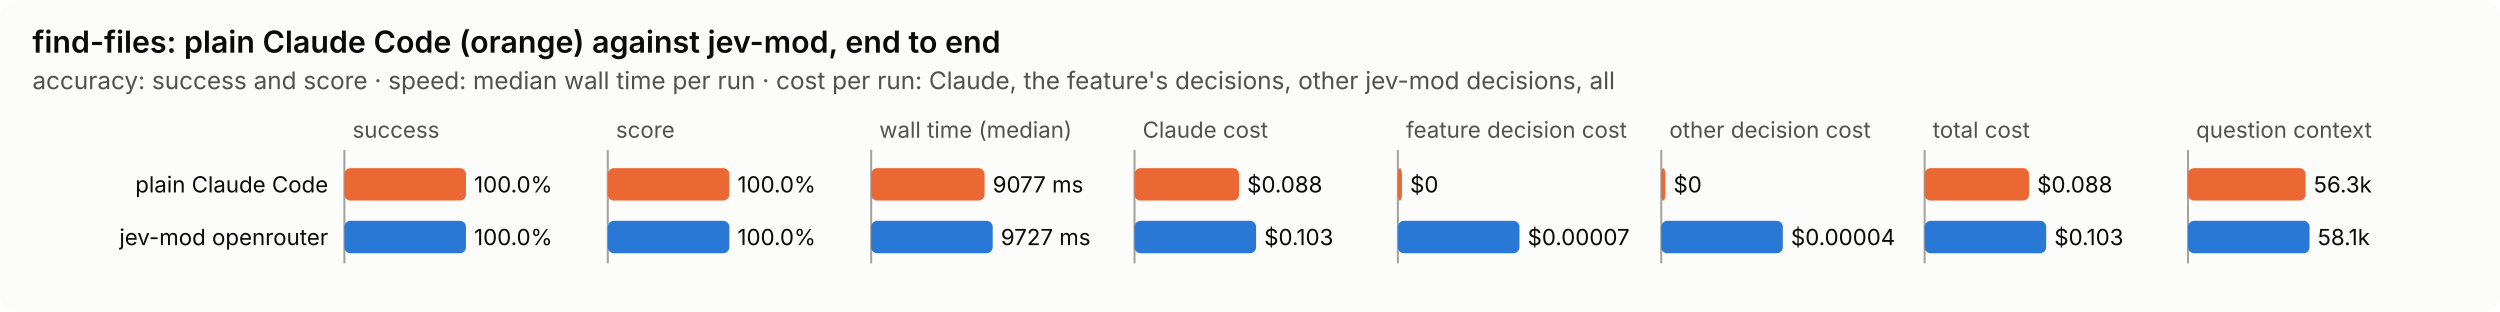
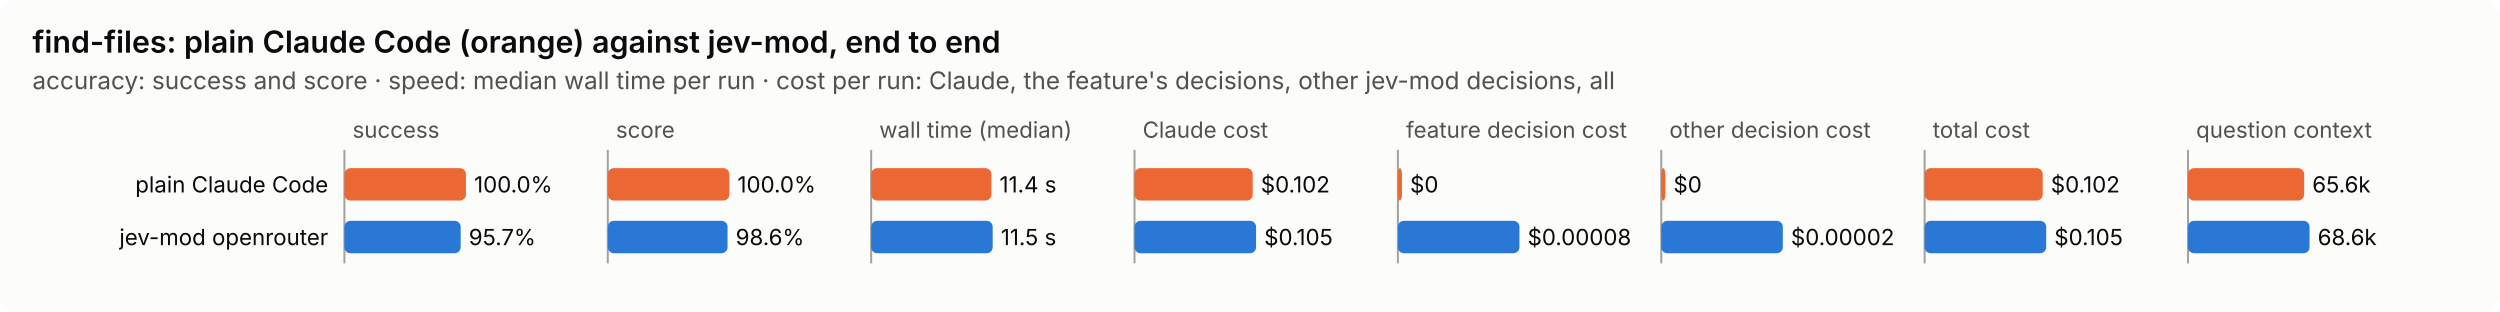
<svg xmlns="http://www.w3.org/2000/svg" viewBox="0 0 1234 154" width="1234" height="154" role="img" aria-label="find-files: plain Claude Code (orange) against jev-mod, end to end">
  <style>
text{font-family:system-ui,-apple-system,"Segoe UI",sans-serif}
.t{font-size:15px;font-weight:600}.st{font-size:12px}.ax{font-size:11px}.lab{font-size:11px}
.g,.a,.guide{stroke-width:1}.guide{stroke-dasharray:4 4}.fake{font-size:13px;font-weight:700}
- .bg{fill:#fcfcfb}.dot{stroke:#fcfcfb}text{fill:#0b0b0b}.st,.ax{fill:#52514e}.g{stroke:#e4e3df}.a,.guide{stroke:#a3a29c}.l1{stroke:#2a78d6}.d1{fill:#2a78d6}.l2{stroke:#eb6834}.d2{fill:#eb6834}.fake{fill:#c43534}
- @media (prefers-color-scheme: dark){.bg{fill:#1a1a19}.dot{stroke:#1a1a19}text{fill:#f0efec}.st,.ax{fill:#c3c2b7}.g{stroke:#353532}.a,.guide{stroke:#6b6a64}.l1{stroke:#3987e5}.d1{fill:#3987e5}.l2{stroke:#d95926}.d2{fill:#d95926}.fake{fill:#e66767}}
+ .bg{fill:#fcfcfb}.dot{stroke:#fcfcfb}.rg{stroke:#0b0b0b}text{fill:#0b0b0b}.st,.ax{fill:#52514e}.g{stroke:#e4e3df}.a,.guide{stroke:#a3a29c}.l1{stroke:#2a78d6}.d1{fill:#2a78d6}.l2{stroke:#eb6834}.d2{fill:#eb6834}.fake{fill:#c43534}
+ @media (prefers-color-scheme: dark){.bg{fill:#1a1a19}.dot{stroke:#1a1a19}.rg{stroke:#f0efec}text{fill:#f0efec}.st,.ax{fill:#c3c2b7}.g{stroke:#353532}.a,.guide{stroke:#6b6a64}.l1{stroke:#3987e5}.d1{fill:#3987e5}.l2{stroke:#d95926}.d2{fill:#d95926}.fake{fill:#e66767}}
</style>
  <rect width="1234" height="154" rx="8" class="bg" />
  <text class="t" x="16" y="26">find-files: plain Claude Code (orange) against jev-mod, end to end</text>
  <text class="st" x="16" y="44">accuracy: success and score · speed: median wall time per run · cost per run: Claude, the feature's decisions, other jev-mod decisions, all</text>
  <text class="lab" x="162" y="95" text-anchor="end">plain Claude Code</text>
  <text class="lab" x="162" y="121" text-anchor="end">jev-mod openrouter</text>
  <text class="ax" x="174" y="68">success</text>
  <line class="a" x1="170" x2="170" y1="74" y2="130" />
  <rect x="170" y="83" width="60" height="16" rx="3" class="d2" />
  <text class="lab" x="234" y="95">100.0%</text>
-   <rect x="170" y="109" width="60" height="16" rx="3" class="d1" />
-   <text class="lab" x="234" y="121">100.0%</text>
+   <rect x="170" y="109" width="57.39" height="16" rx="3" class="d1" />
+   <text class="lab" x="231.39" y="121">95.7%</text>
  <text class="ax" x="304" y="68">score</text>
  <line class="a" x1="300" x2="300" y1="74" y2="130" />
  <rect x="300" y="83" width="60" height="16" rx="3" class="d2" />
  <text class="lab" x="364" y="95">100.0%</text>
-   <rect x="300" y="109" width="60" height="16" rx="3" class="d1" />
-   <text class="lab" x="364" y="121">100.0%</text>
+   <rect x="300" y="109" width="59.13" height="16" rx="3" class="d1" />
+   <text class="lab" x="363.13" y="121">98.6%</text>
  <text class="ax" x="434" y="68">wall time (median)</text>
  <line class="a" x1="430" x2="430" y1="74" y2="130" />
-   <rect x="430" y="83" width="55.99" height="16" rx="3" class="d2" />
-   <text class="lab" x="489.99" y="95">9077 ms</text>
+   <rect x="430" y="83" width="59.35" height="16" rx="3" class="d2" />
+   <text class="lab" x="493.35" y="95">11.4 s</text>
  <rect x="430" y="109" width="60" height="16" rx="3" class="d1" />
-   <text class="lab" x="494" y="121">9727 ms</text>
+   <text class="lab" x="494" y="121">11.5 s</text>
  <text class="ax" x="564" y="68">Claude cost</text>
  <line class="a" x1="560" x2="560" y1="74" y2="130" />
-   <rect x="560" y="83" width="51.58" height="16" rx="3" class="d2" />
-   <text class="lab" x="615.58" y="95">$0.088</text>
+   <rect x="560" y="83" width="58.34" height="16" rx="3" class="d2" />
+   <text class="lab" x="622.34" y="95">$0.102</text>
  <rect x="560" y="109" width="60" height="16" rx="3" class="d1" />
-   <text class="lab" x="624" y="121">$0.103</text>
+   <text class="lab" x="624" y="121">$0.105</text>
  <text class="ax" x="694" y="68">feature decision cost</text>
  <line class="a" x1="690" x2="690" y1="74" y2="130" />
  <rect x="690" y="83" width="2" height="16" rx="3" class="d2" />
  <text class="lab" x="696" y="95">$0</text>
  <rect x="690" y="109" width="60" height="16" rx="3" class="d1" />
-   <text class="lab" x="754" y="121">$0.00007</text>
+   <text class="lab" x="754" y="121">$0.00008</text>
  <text class="ax" x="824" y="68">other decision cost</text>
  <line class="a" x1="820" x2="820" y1="74" y2="130" />
  <rect x="820" y="83" width="2" height="16" rx="3" class="d2" />
  <text class="lab" x="826" y="95">$0</text>
  <rect x="820" y="109" width="60" height="16" rx="3" class="d1" />
-   <text class="lab" x="884" y="121">$0.00004</text>
+   <text class="lab" x="884" y="121">$0.00002</text>
  <text class="ax" x="954" y="68">total cost</text>
  <line class="a" x1="950" x2="950" y1="74" y2="130" />
-   <rect x="950" y="83" width="51.53" height="16" rx="3" class="d2" />
-   <text class="lab" x="1005.53" y="95">$0.088</text>
+   <rect x="950" y="83" width="58.28" height="16" rx="3" class="d2" />
+   <text class="lab" x="1012.28" y="95">$0.102</text>
  <rect x="950" y="109" width="60" height="16" rx="3" class="d1" />
-   <text class="lab" x="1014" y="121">$0.103</text>
+   <text class="lab" x="1014" y="121">$0.105</text>
  <text class="ax" x="1084" y="68">question context</text>
  <line class="a" x1="1080" x2="1080" y1="74" y2="130" />
-   <rect x="1080" y="83" width="58.05" height="16" rx="3" class="d2" />
-   <text class="lab" x="1142.05" y="95">56.3k</text>
+   <rect x="1080" y="83" width="57.33" height="16" rx="3" class="d2" />
+   <text class="lab" x="1141.33" y="95">65.6k</text>
  <rect x="1080" y="109" width="60" height="16" rx="3" class="d1" />
-   <text class="lab" x="1144" y="121">58.1k</text>
+   <text class="lab" x="1144" y="121">68.6k</text>
</svg>
